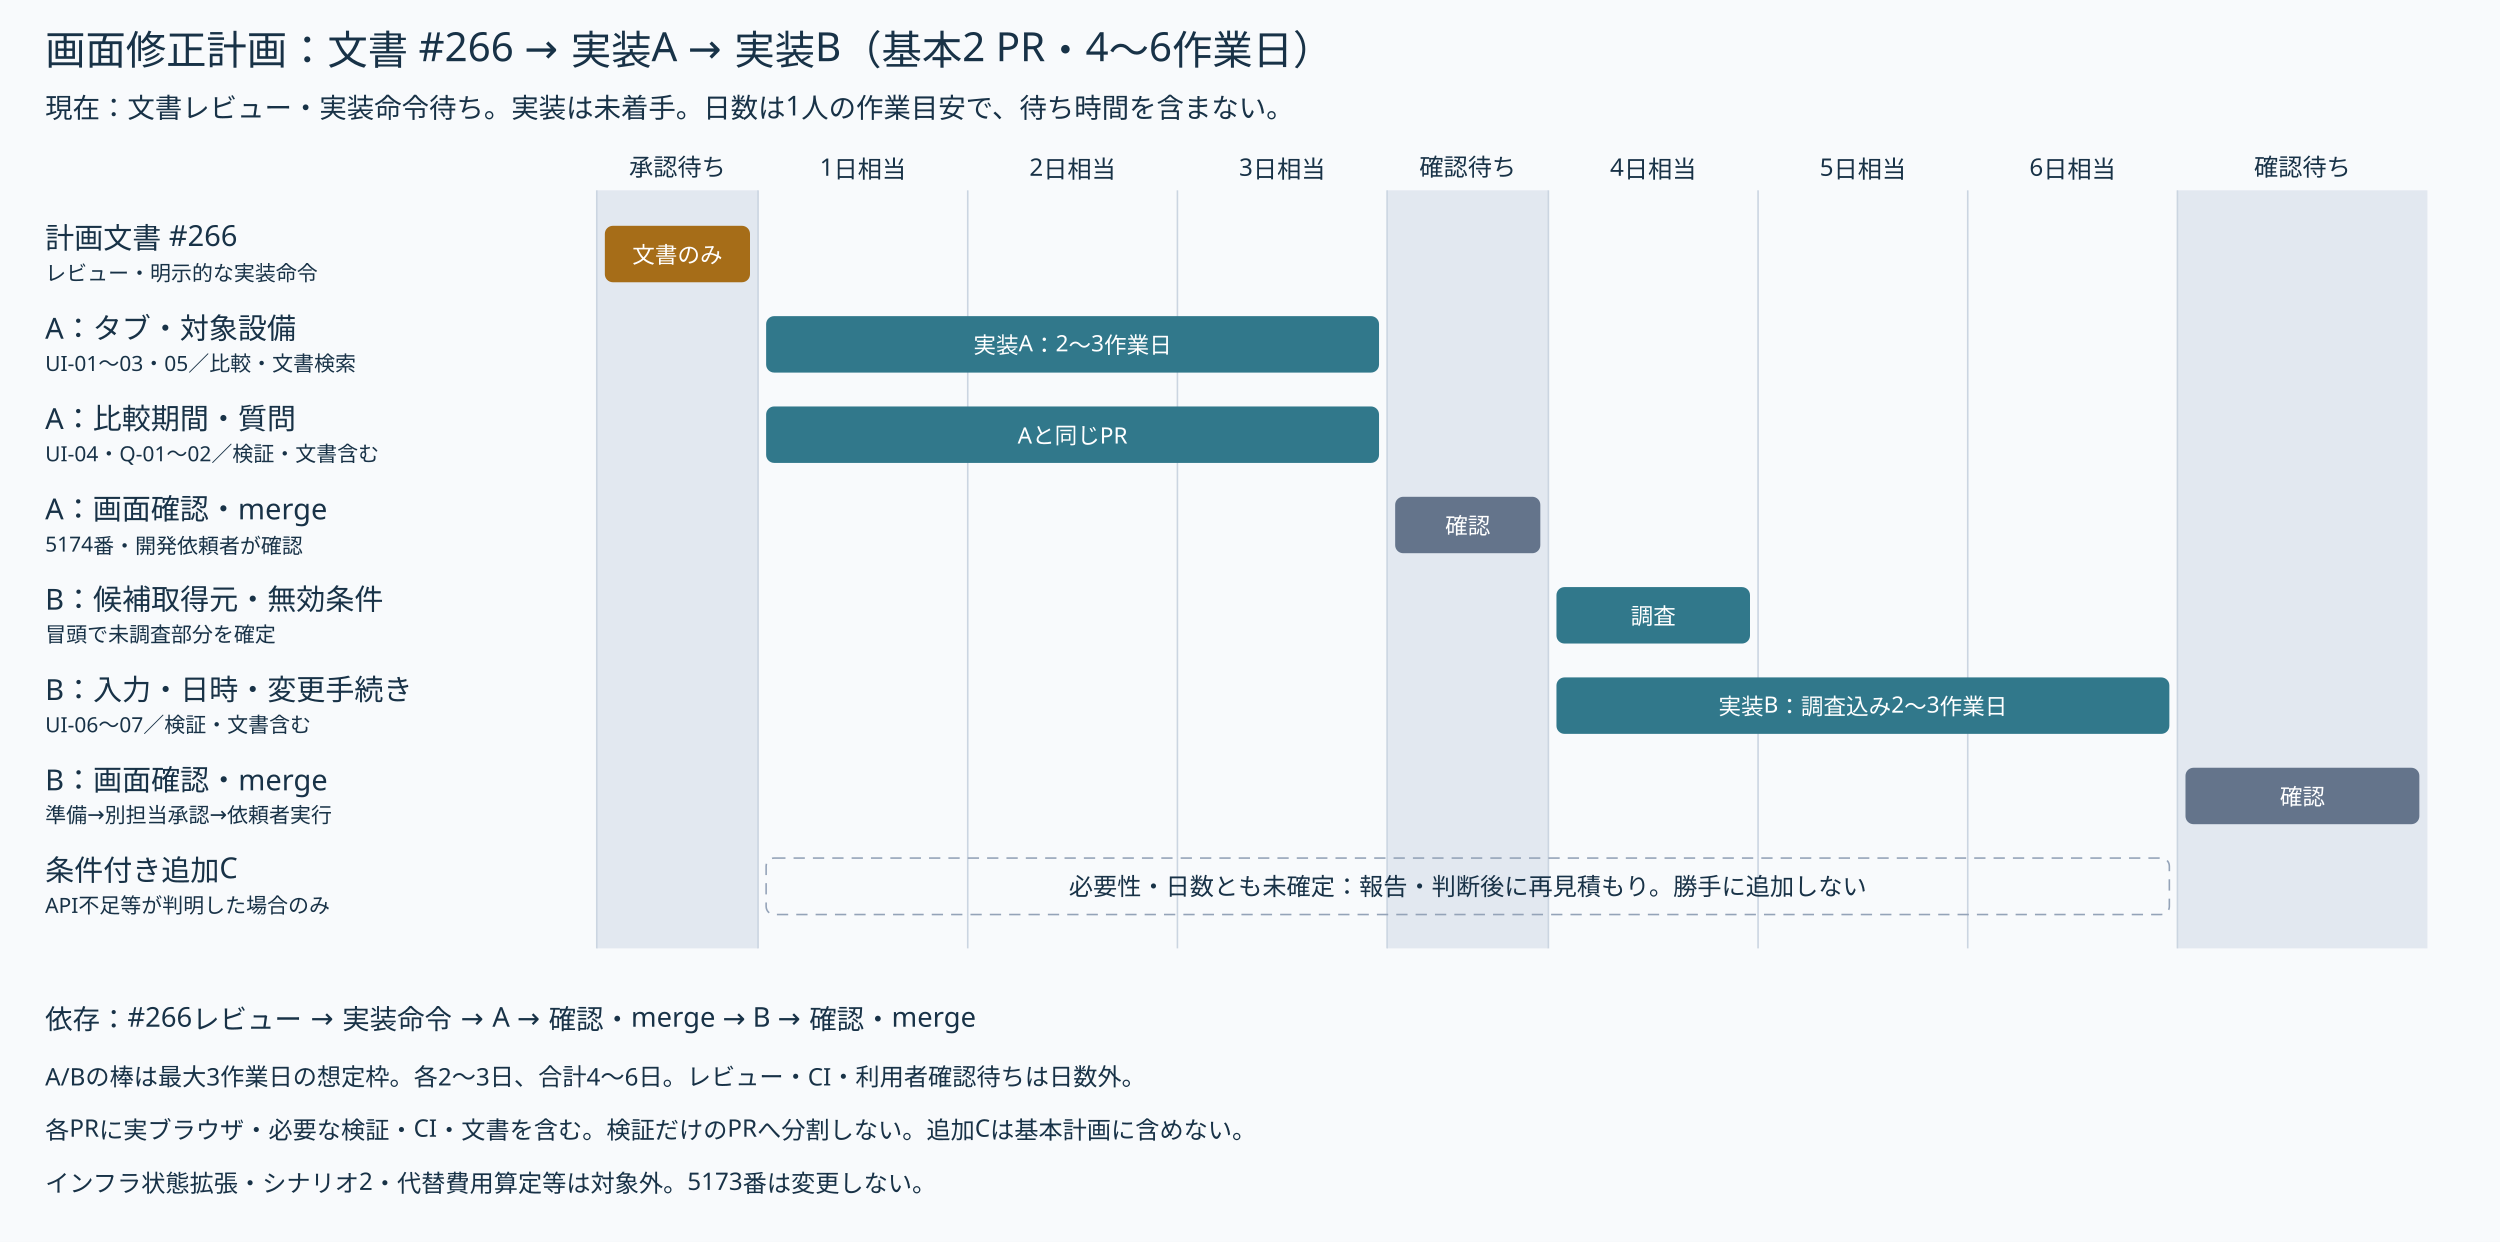
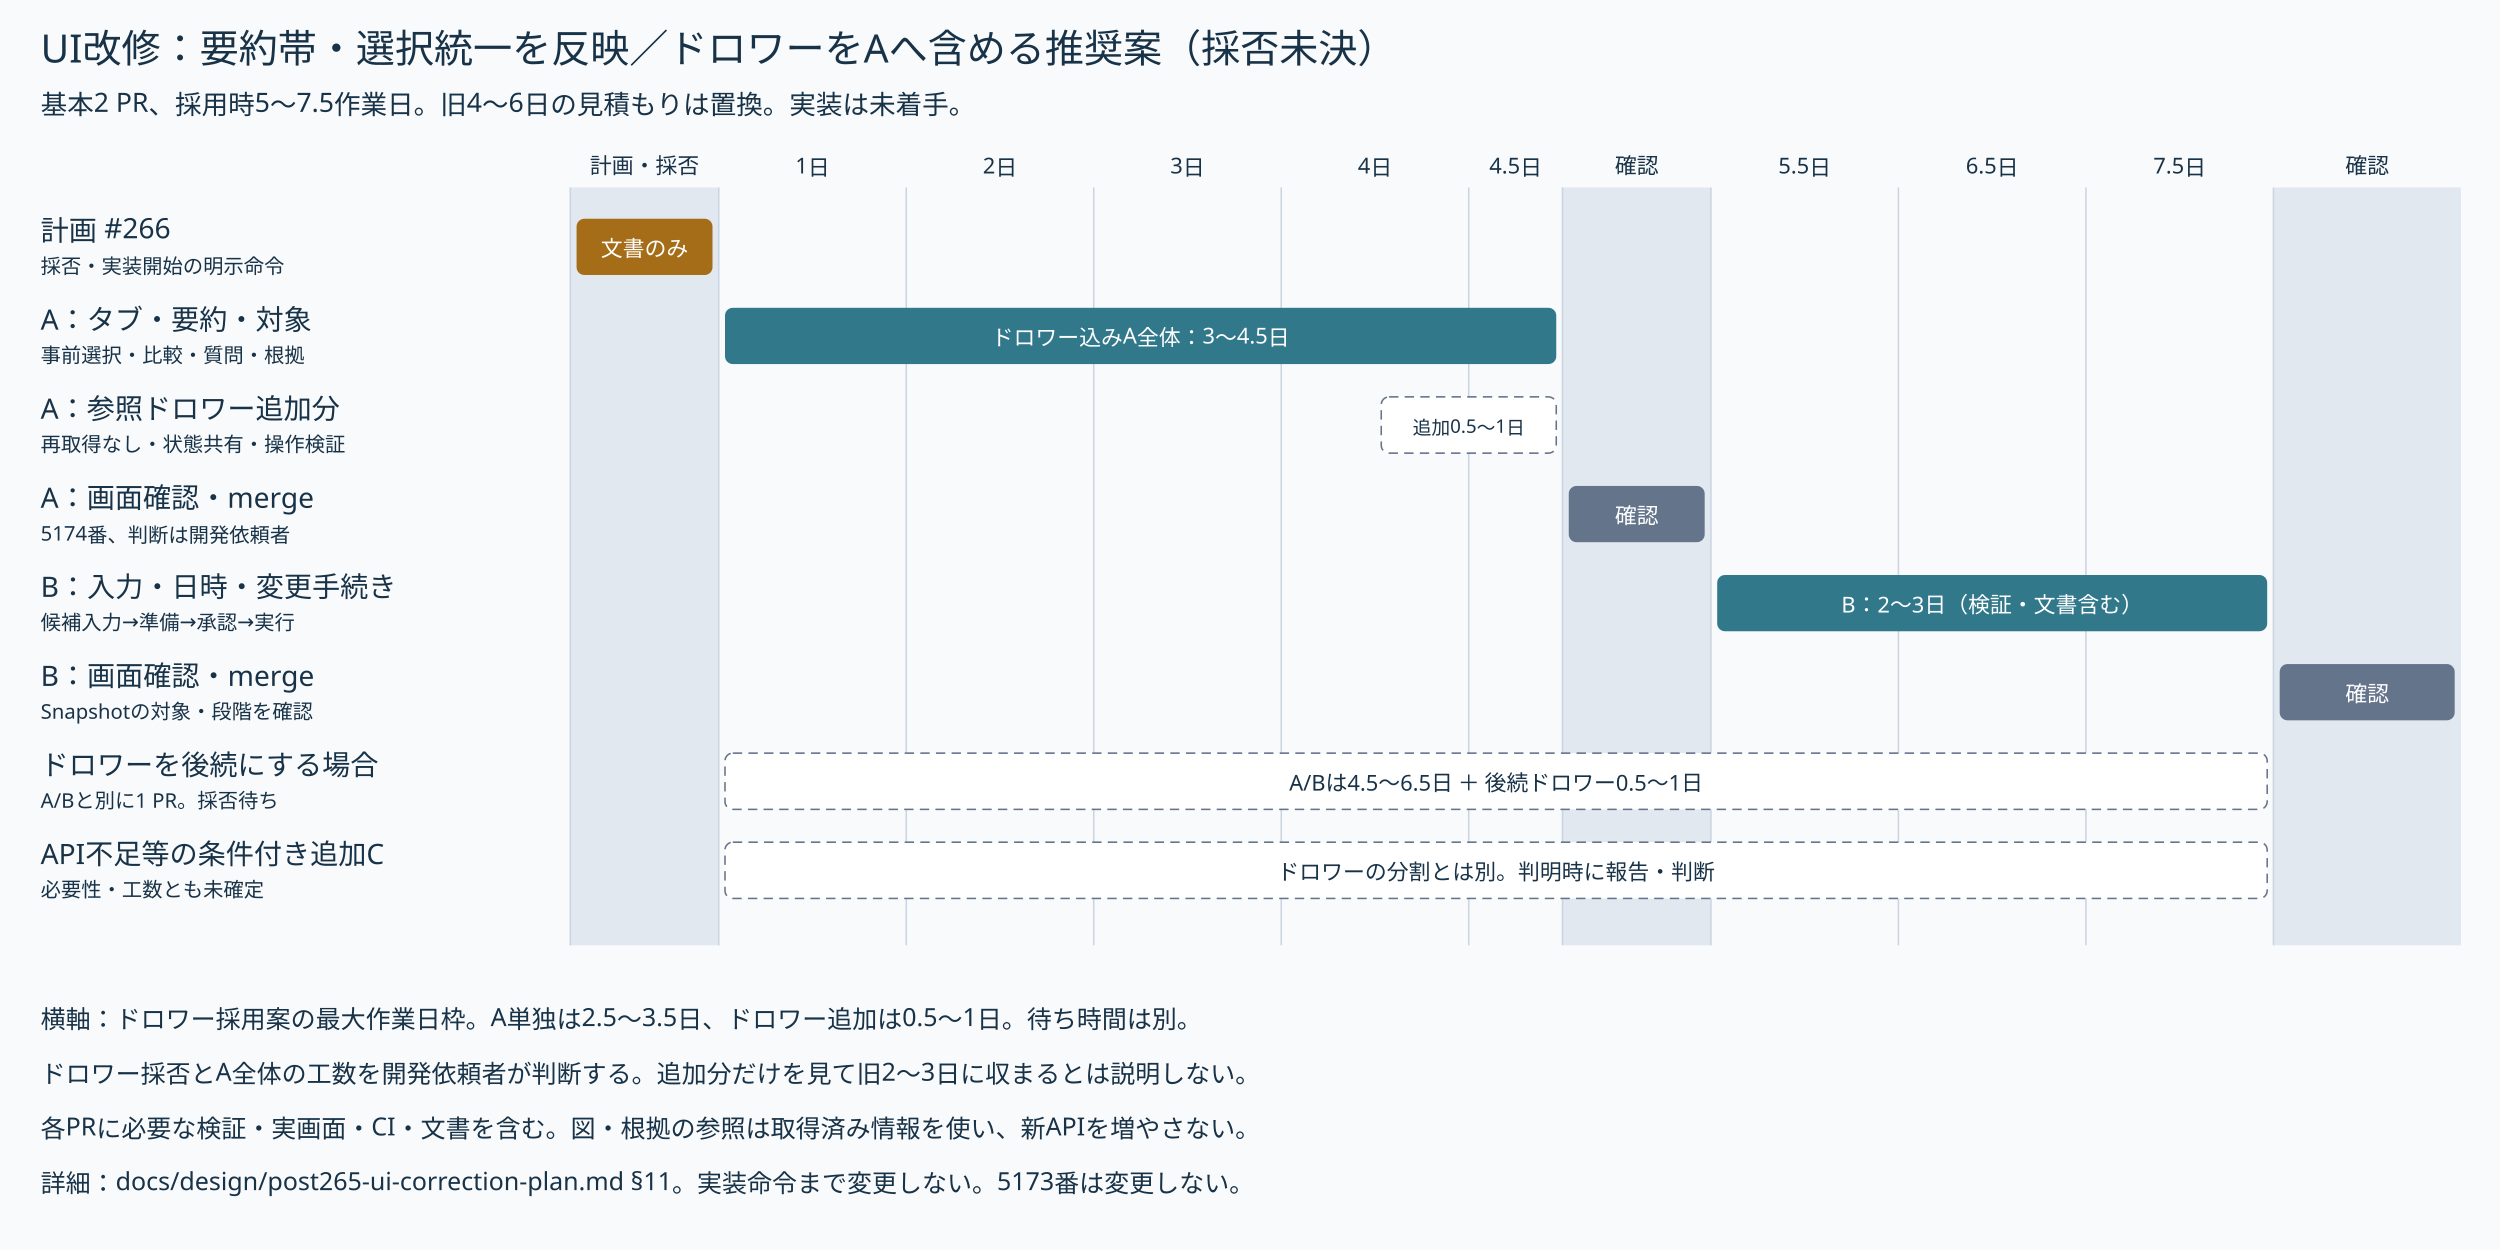
- <svg xmlns="http://www.w3.org/2000/svg" width="1550" height="770" viewBox="0 0 1550 770" role="img" aria-labelledby="title desc">
-   <rect width="1550" height="770" fill="#f8fafc" />
+ <svg xmlns="http://www.w3.org/2000/svg" width="1600" height="800" viewBox="0 0 1600 800" role="img" aria-labelledby="title desc">
+   <rect width="1600" height="800" fill="#f8fafc" />
  <g font-family="sans-serif" fill="#183247">
-     <text x="28" y="40" font-size="25">画面修正計画：文書 #266 → 実装A → 実装B（基本2 PR・4〜6作業日）</text>
-     <text x="28" y="73" font-size="17">現在：文書レビュー・実装命令待ち。実装は未着手。日数は1人の作業目安で、待ち時間を含まない。</text>
-     <rect x="370" y="118" width="100" height="470" fill="#e2e8f0" />
-     <path d="M370 118V588" stroke="#cbd5e1" />
-     <text x="420.0" y="109" text-anchor="middle" font-size="15">承認待ち</text>
-     <path d="M470 118V588" stroke="#cbd5e1" />
-     <text x="535.0" y="109" text-anchor="middle" font-size="15">1日相当</text>
-     <path d="M600 118V588" stroke="#cbd5e1" />
-     <text x="665.0" y="109" text-anchor="middle" font-size="15">2日相当</text>
-     <path d="M730 118V588" stroke="#cbd5e1" />
-     <text x="795.0" y="109" text-anchor="middle" font-size="15">3日相当</text>
-     <rect x="860" y="118" width="100" height="470" fill="#e2e8f0" />
-     <path d="M860 118V588" stroke="#cbd5e1" />
-     <text x="910.0" y="109" text-anchor="middle" font-size="15">確認待ち</text>
-     <path d="M960 118V588" stroke="#cbd5e1" />
-     <text x="1025.0" y="109" text-anchor="middle" font-size="15">4日相当</text>
-     <path d="M1090 118V588" stroke="#cbd5e1" />
-     <text x="1155.0" y="109" text-anchor="middle" font-size="15">5日相当</text>
-     <path d="M1220 118V588" stroke="#cbd5e1" />
-     <text x="1285.0" y="109" text-anchor="middle" font-size="15">6日相当</text>
-     <rect x="1350" y="118" width="155" height="470" fill="#e2e8f0" />
-     <path d="M1350 118V588" stroke="#cbd5e1" />
-     <text x="1427.5" y="109" text-anchor="middle" font-size="15">確認待ち</text>
-     <text x="28" y="154" font-size="18">計画文書 #266</text>
-     <text x="28" y="174" font-size="13">レビュー・明示的な実装命令</text>
-     <rect x="375" y="140" width="90" height="35" rx="5" fill="#a66d18" />
-     <text x="420.0" y="163" text-anchor="middle" fill="white" font-size="14">文書のみ</text>
-     <text x="28" y="210" font-size="18">A：タブ・対象設備</text>
-     <text x="28" y="230" font-size="13">UI-01〜03・05／比較・文書検索</text>
-     <rect x="475" y="196" width="380" height="35" rx="5" fill="#31788b" />
-     <text x="665.0" y="219" text-anchor="middle" fill="white" font-size="14">実装A：2〜3作業日</text>
-     <text x="28" y="266" font-size="18">A：比較期間・質問</text>
-     <text x="28" y="286" font-size="13">UI-04・Q-01〜02／検証・文書含む</text>
-     <rect x="475" y="252" width="380" height="35" rx="5" fill="#31788b" />
-     <text x="665.0" y="275" text-anchor="middle" fill="white" font-size="14">Aと同じPR</text>
-     <text x="28" y="322" font-size="18">A：画面確認・merge</text>
-     <text x="28" y="342" font-size="13">5174番・開発依頼者が確認</text>
-     <rect x="865" y="308" width="90" height="35" rx="5" fill="#64748b" />
-     <text x="910.0" y="331" text-anchor="middle" fill="white" font-size="14">確認</text>
-     <text x="28" y="378" font-size="18">B：候補取得元・無効条件</text>
-     <text x="28" y="398" font-size="13">冒頭で未調査部分を確定</text>
-     <rect x="965" y="364" width="120" height="35" rx="5" fill="#31788b" />
-     <text x="1025.0" y="387" text-anchor="middle" fill="white" font-size="14">調査</text>
-     <text x="28" y="434" font-size="18">B：入力・日時・変更手続き</text>
-     <text x="28" y="454" font-size="13">UI-06〜07／検証・文書含む</text>
-     <rect x="965" y="420" width="380" height="35" rx="5" fill="#31788b" />
-     <text x="1155.0" y="443" text-anchor="middle" fill="white" font-size="14">実装B：調査込み2〜3作業日</text>
-     <text x="28" y="490" font-size="18">B：画面確認・merge</text>
-     <text x="28" y="510" font-size="13">準備→別担当承認→依頼者実行</text>
-     <rect x="1355" y="476" width="145" height="35" rx="5" fill="#64748b" />
-     <text x="1427.5" y="499" text-anchor="middle" fill="white" font-size="14">確認</text>
-     <text x="28" y="546" font-size="18">条件付き追加C</text>
-     <text x="28" y="566" font-size="13">API不足等が判明した場合のみ</text>
-     <rect x="475" y="532" width="870" height="35" rx="5" fill="none" stroke="#94a3b8" stroke-dasharray="7 5" />
-     <text x="910" y="555" text-anchor="middle" font-size="15">必要性・日数とも未確定：報告・判断後に再見積もり。勝手に追加しない</text>
-     <text x="28" y="638" font-size="17">依存：#266レビュー → 実装命令 → A → 確認・merge → B → 確認・merge</text>
-     <text x="28" y="673" font-size="15">A/Bの棒は最大3作業日の想定枠。各2〜3日、合計4〜6日。レビュー・CI・利用者確認待ちは日数外。</text>
-     <text x="28" y="706" font-size="15">各PRに実ブラウザ・必要な検証・CI・文書を含む。検証だけのPRへ分割しない。追加Cは基本計画に含めない。</text>
-     <text x="28" y="739" font-size="15">インフラ状態拡張・シナリオ2・代替費用算定等は対象外。5173番は変更しない。</text>
+     <text x="26" y="40" font-size="25">UI改修：要約帯・選択統一を反映／ドロワーをAへ含める推奨案（採否未決）</text>
+     <text x="26" y="73" font-size="17">基本2 PR、採用時5〜7.5作業日。旧4〜6日の見積もりは置換。実装は未着手。</text>
+     <rect x="365" y="120" width="95" height="485" fill="#e2e8f0" />
+     <path d="M365 120V605" stroke="#cbd5e1" />
+     <text x="412.5" y="111" font-size="14" text-anchor="middle">計画・採否</text>
+     <path d="M460 120V605" stroke="#cbd5e1" />
+     <text x="520.0" y="111" font-size="14" text-anchor="middle">1日</text>
+     <path d="M580 120V605" stroke="#cbd5e1" />
+     <text x="640.0" y="111" font-size="14" text-anchor="middle">2日</text>
+     <path d="M700 120V605" stroke="#cbd5e1" />
+     <text x="760.0" y="111" font-size="14" text-anchor="middle">3日</text>
+     <path d="M820 120V605" stroke="#cbd5e1" />
+     <text x="880.0" y="111" font-size="14" text-anchor="middle">4日</text>
+     <path d="M940 120V605" stroke="#cbd5e1" />
+     <text x="970.0" y="111" font-size="14" text-anchor="middle">4.5日</text>
+     <rect x="1000" y="120" width="95" height="485" fill="#e2e8f0" />
+     <path d="M1000 120V605" stroke="#cbd5e1" />
+     <text x="1047.5" y="111" font-size="14" text-anchor="middle">確認</text>
+     <path d="M1095 120V605" stroke="#cbd5e1" />
+     <text x="1155.0" y="111" font-size="14" text-anchor="middle">5.5日</text>
+     <path d="M1215 120V605" stroke="#cbd5e1" />
+     <text x="1275.0" y="111" font-size="14" text-anchor="middle">6.5日</text>
+     <path d="M1335 120V605" stroke="#cbd5e1" />
+     <text x="1395.0" y="111" font-size="14" text-anchor="middle">7.5日</text>
+     <rect x="1455" y="120" width="120" height="485" fill="#e2e8f0" />
+     <path d="M1455 120V605" stroke="#cbd5e1" />
+     <text x="1515.0" y="111" font-size="14" text-anchor="middle">確認</text>
+     <text x="26" y="154" font-size="18">計画 #266</text>
+     <text x="26" y="175" font-size="13">採否・実装開始の明示命令</text>
+     <rect x="369" y="140" width="87" height="36" rx="5" fill="#a66d18" />
+     <text x="412.5" y="164" text-anchor="middle" font-size="14" fill="white">文書のみ</text>
+     <text x="26" y="211" font-size="18">A：タブ・要約・対象</text>
+     <text x="26" y="232" font-size="13">事前選択・比較・質問・根拠</text>
+     <rect x="464" y="197" width="532" height="36" rx="5" fill="#31788b" />
+     <text x="730.0" y="221" text-anchor="middle" font-size="14" fill="white">ドロワー込みA全体：3〜4.5日</text>
+     <text x="26" y="268" font-size="18">A：参照ドロワー追加分</text>
+     <text x="26" y="289" font-size="13">再取得なし・状態共有・操作検証</text>
+     <rect x="884" y="254" width="112" height="36" rx="5" fill="white" stroke="#64748b" stroke-dasharray="6 4" />
+     <text x="940.0" y="278" text-anchor="middle" font-size="12">追加0.5〜1日</text>
+     <text x="26" y="325" font-size="18">A：画面確認・merge</text>
+     <text x="26" y="346" font-size="13">5174番、判断は開発依頼者</text>
+     <rect x="1004" y="311" width="87" height="36" rx="5" fill="#64748b" />
+     <text x="1047.5" y="335" text-anchor="middle" font-size="14" fill="white">確認</text>
+     <text x="26" y="382" font-size="18">B：入力・日時・変更手続き</text>
+     <text x="26" y="403" font-size="13">候補入力→準備→承認→実行</text>
+     <rect x="1099" y="368" width="352" height="36" rx="5" fill="#31788b" />
+     <text x="1275.0" y="392" text-anchor="middle" font-size="14" fill="white">B：2〜3日（検証・文書含む）</text>
+     <text x="26" y="439" font-size="18">B：画面確認・merge</text>
+     <text x="26" y="460" font-size="13">Snapshotの対象・段階を確認</text>
+     <rect x="1459" y="425" width="112" height="36" rx="5" fill="#64748b" />
+     <text x="1515.0" y="449" text-anchor="middle" font-size="14" fill="white">確認</text>
+     <text x="26" y="496" font-size="18">ドロワーを後続にする場合</text>
+     <text x="26" y="517" font-size="13">A/Bと別に1 PR。採否待ち</text>
+     <rect x="464" y="482" width="987" height="36" rx="5" fill="white" stroke="#64748b" stroke-dasharray="6 4" />
+     <text x="957.5" y="506" text-anchor="middle" font-size="14">A/Bは4.5〜6.5日 ＋ 後続ドロワー0.5〜1日</text>
+     <text x="26" y="553" font-size="18">API不足等の条件付き追加C</text>
+     <text x="26" y="574" font-size="13">必要性・工数とも未確定</text>
+     <rect x="464" y="539" width="987" height="36" rx="5" fill="white" stroke="#64748b" stroke-dasharray="6 4" />
+     <text x="957.5" y="563" text-anchor="middle" font-size="14">ドロワーの分割とは別。判明時に報告・判断</text>
+     <text x="26" y="658" font-size="16">横軸：ドロワー採用案の最大作業日枠。A単独は2.5〜3.5日、ドロワー追加は0.5〜1日。待ち時間は別。</text>
+     <text x="26" y="693" font-size="16">ドロワー採否とA全体の工数を開発依頼者が判断する。追加分だけを見て旧2〜3日に収まるとは説明しない。</text>
+     <text x="26" y="728" font-size="16">各PRに必要な検証・実画面・CI・文書を含む。図・根拠の参照は取得済み情報を使い、新APIを増やさない。</text>
+     <text x="26" y="763" font-size="16">詳細：docs/design/post265-ui-correction-plan.md §11。実装命令まで変更しない。5173番は変更しない。</text>
  </g>
</svg>
